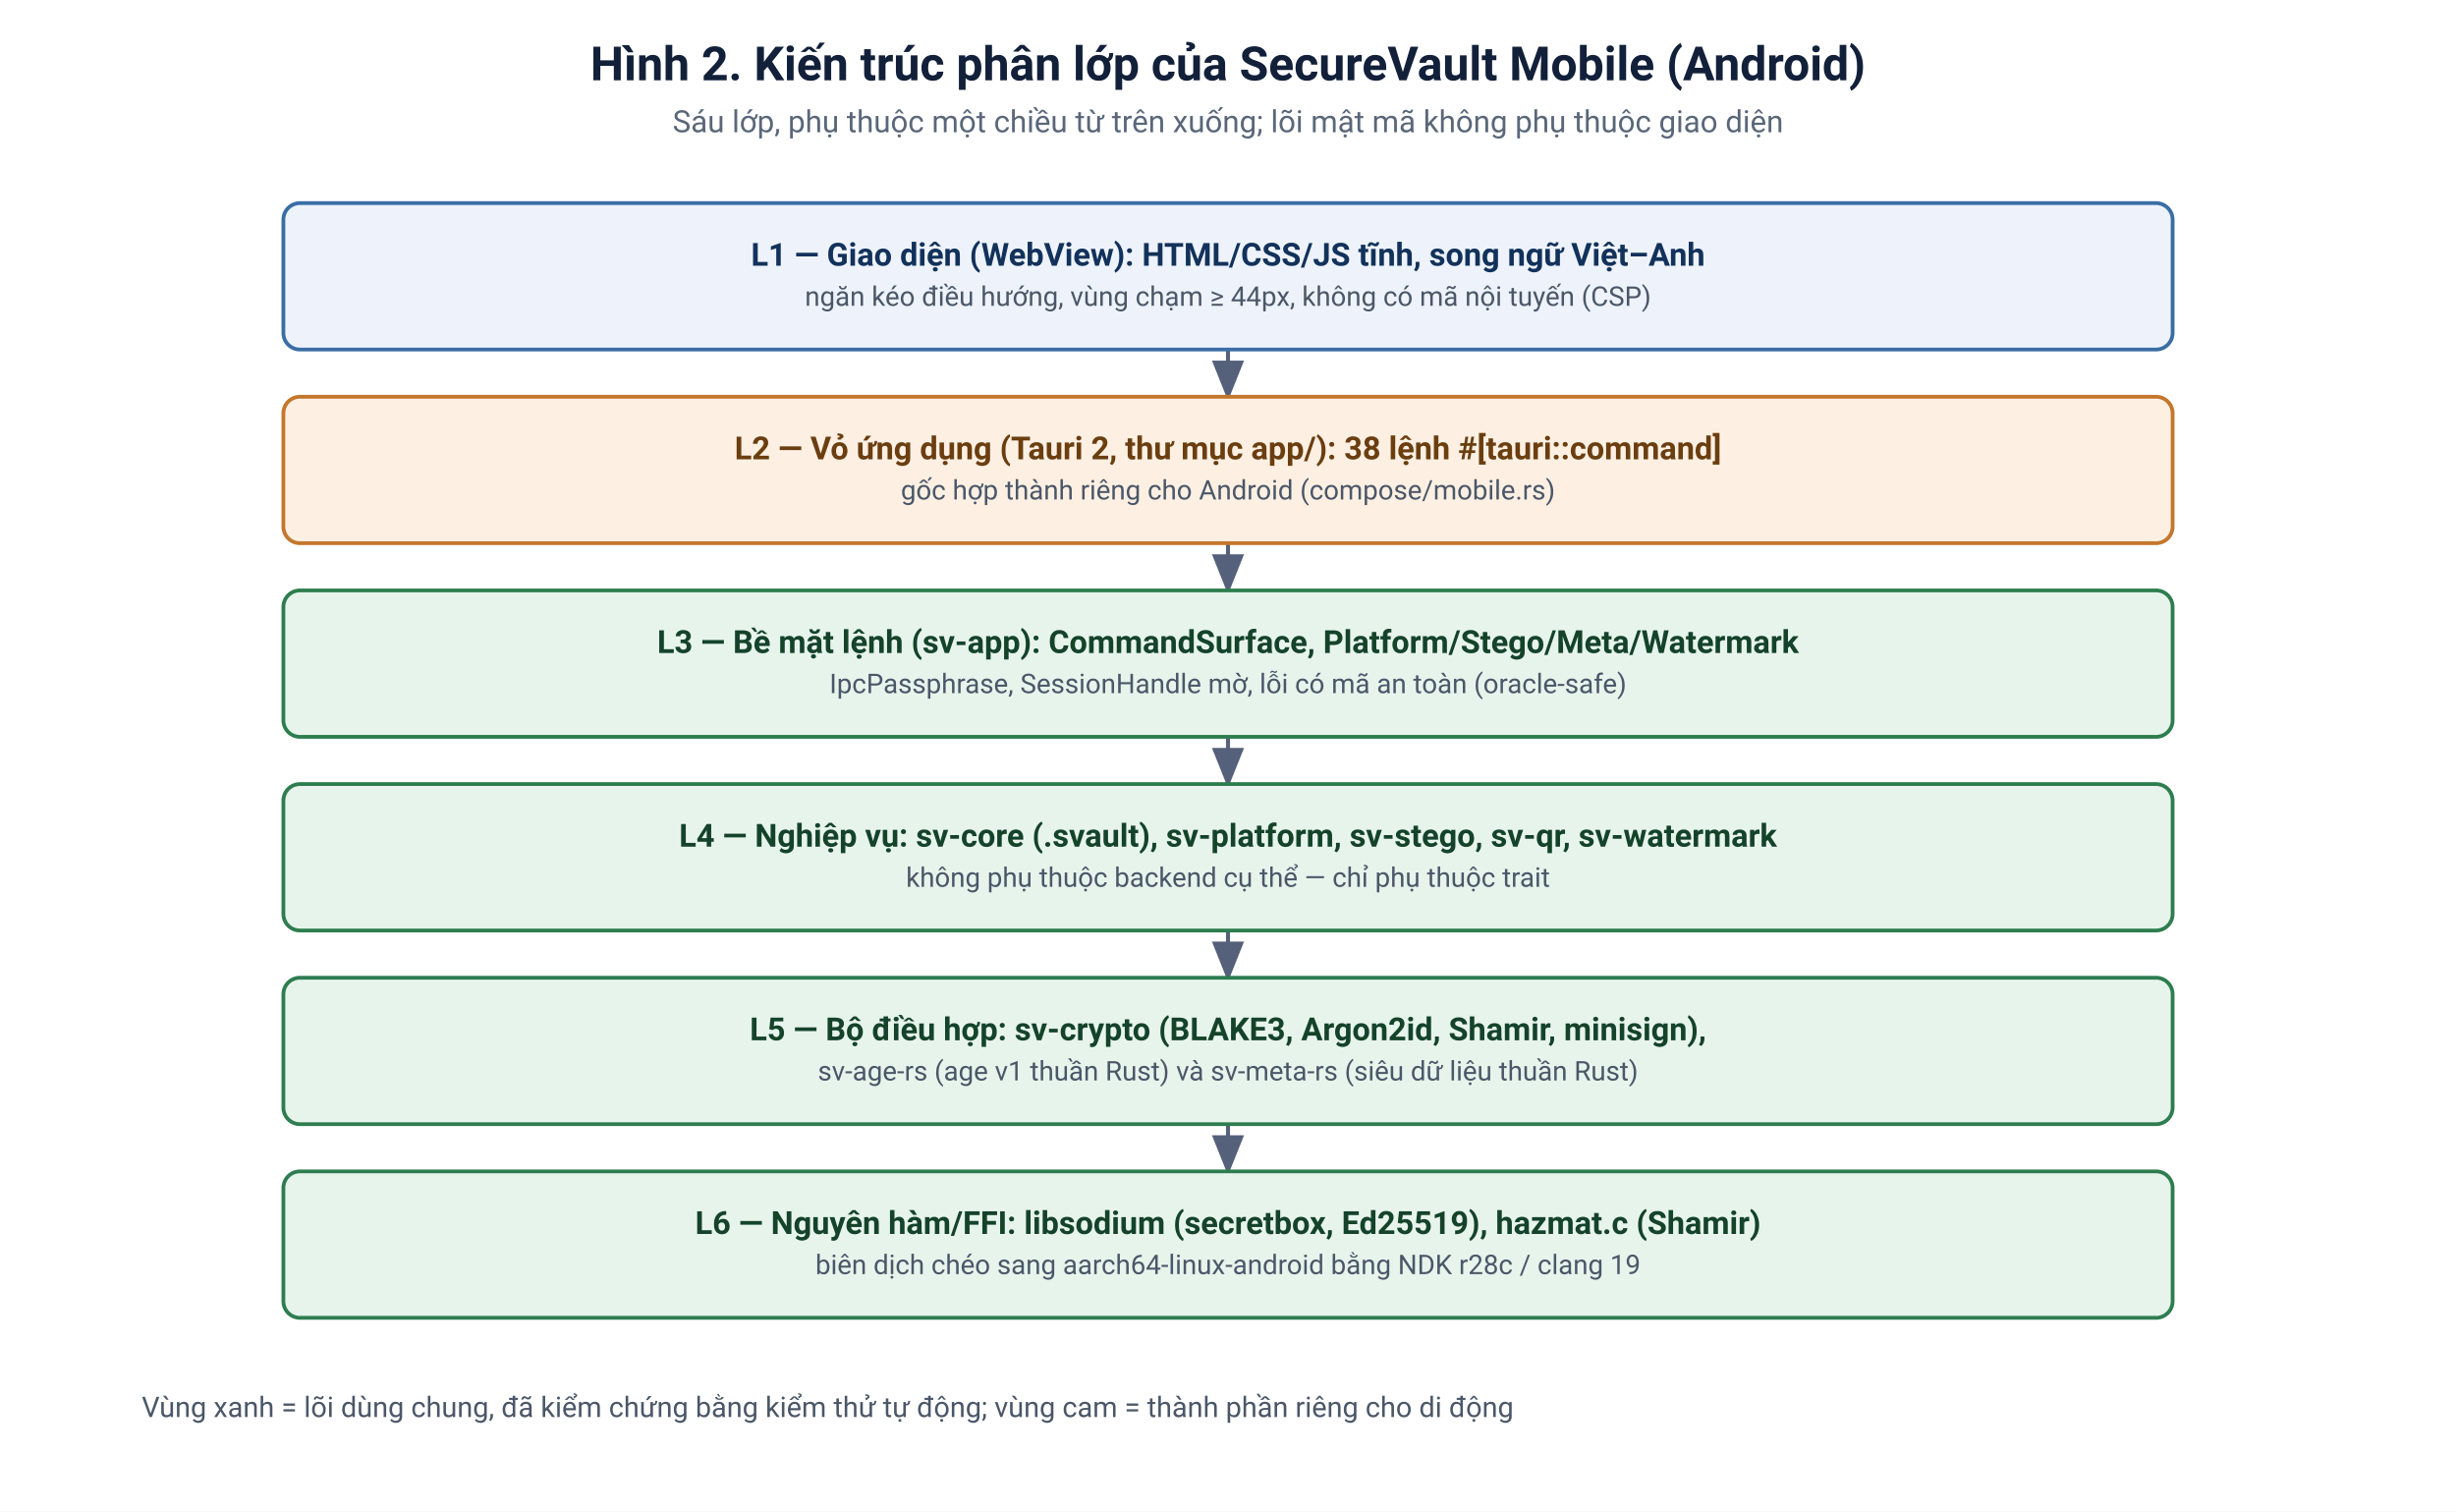
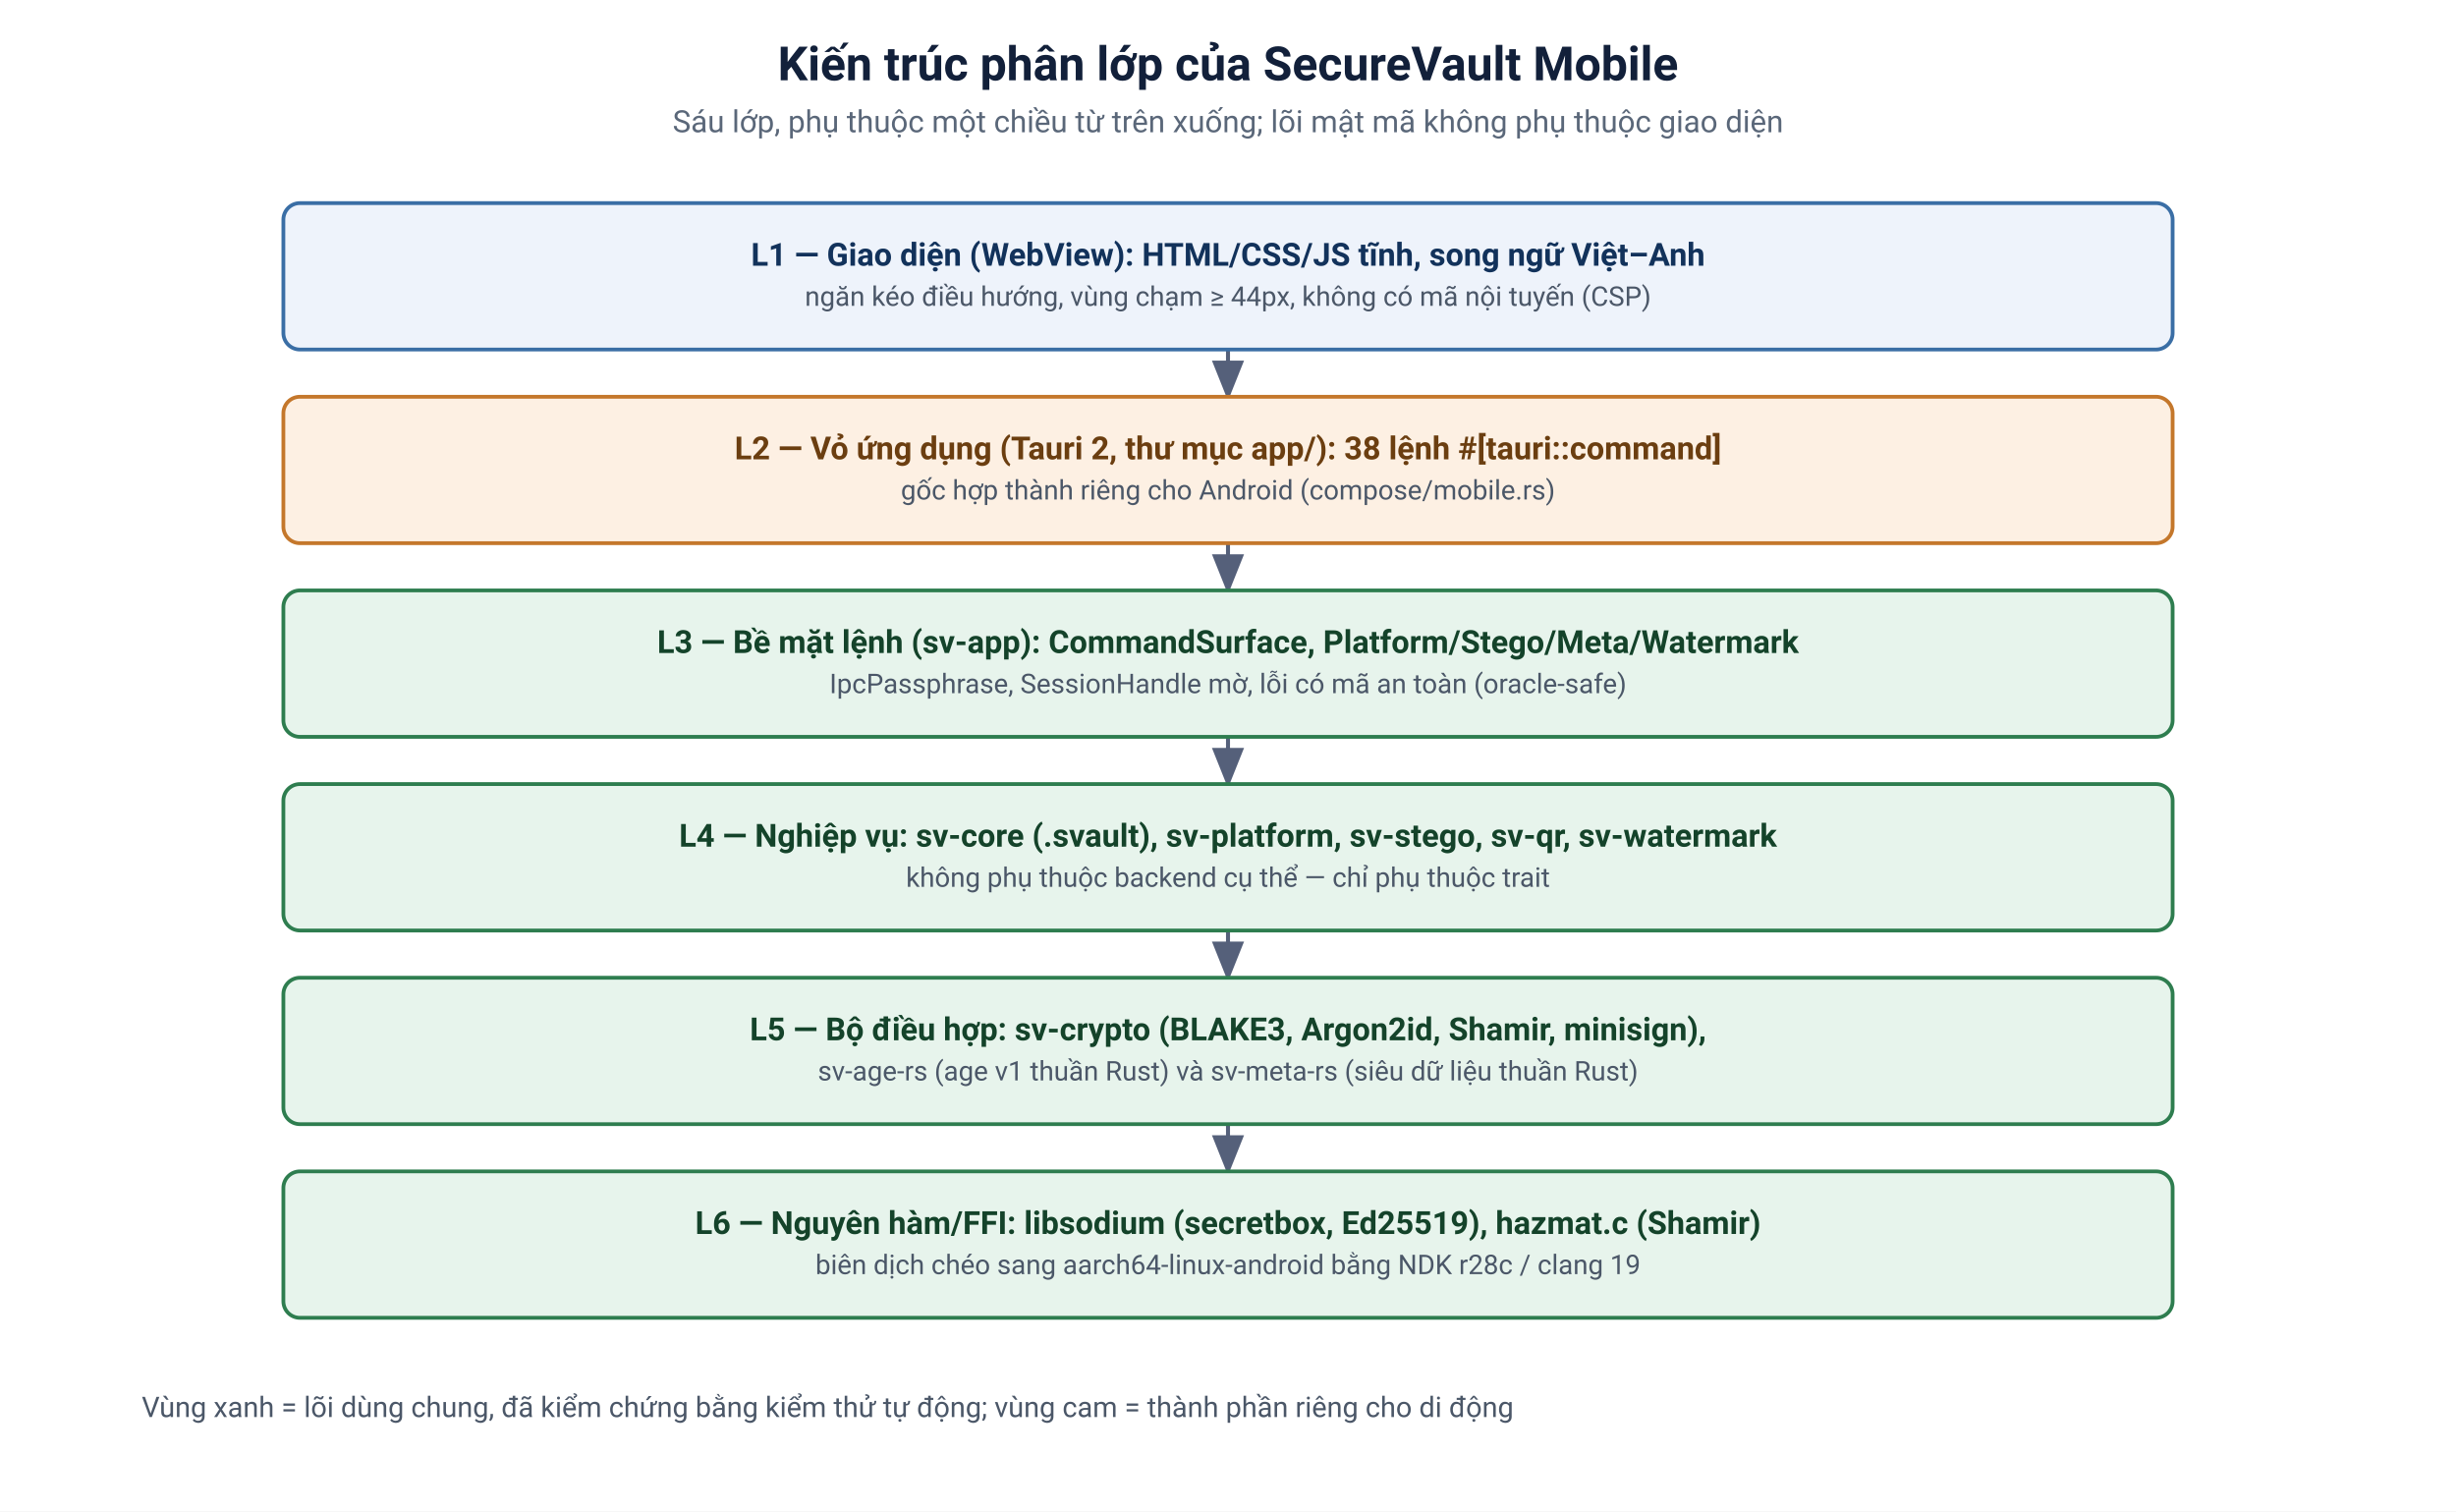
<svg xmlns="http://www.w3.org/2000/svg" width="1040" height="640" viewBox="0 0 1040 640" font-family="Segoe UI, Roboto, Helvetica, Arial, sans-serif">
  <rect width="1040" height="640" fill="#FFFFFF" />
  <defs>
    <marker id="ah" markerWidth="10" markerHeight="8" refX="9" refY="4" orient="auto">
      <path d="M0,0 L10,4 L0,8 z" fill="#55607A" />
    </marker>
  </defs>
-   <text x="520.0" y="34" font-size="20" font-weight="700" text-anchor="middle" fill="#12203A">Hình 2. Kiến trúc phân lớp của SecureVault Mobile (Android)</text>
+   <text x="520.0" y="34" font-size="20" font-weight="700" text-anchor="middle" fill="#12203A">Kiến trúc phân lớp của SecureVault Mobile</text>
  <text x="520.0" y="56" font-size="13" text-anchor="middle" fill="#5A6779">Sáu lớp, phụ thuộc một chiều từ trên xuống; lõi mật mã không phụ thuộc giao diện</text>
  <line x1="520" y1="148" x2="520" y2="168" stroke="#55607A" stroke-width="1.7" marker-end="url(#ah)" />
  <line x1="520" y1="230" x2="520" y2="250" stroke="#55607A" stroke-width="1.7" marker-end="url(#ah)" />
  <line x1="520" y1="312" x2="520" y2="332" stroke="#55607A" stroke-width="1.7" marker-end="url(#ah)" />
  <line x1="520" y1="394" x2="520" y2="414" stroke="#55607A" stroke-width="1.7" marker-end="url(#ah)" />
  <line x1="520" y1="476" x2="520" y2="496" stroke="#55607A" stroke-width="1.7" marker-end="url(#ah)" />
  <rect x="120" y="86" width="800" height="62" rx="7" fill="#EEF3FB" stroke="#3A6EA5" stroke-width="1.6" />
  <text x="520.0" y="112.5" font-size="13.5" font-weight="600" text-anchor="middle" fill="#12325B">L1 — Giao diện (WebView): HTML/CSS/JS tĩnh, song ngữ Việt–Anh</text>
  <text x="520.0" y="129.5" font-size="11.5" font-weight="400" text-anchor="middle" fill="#4B5768">ngăn kéo điều hướng, vùng chạm ≥ 44px, không có mã nội tuyến (CSP)</text>
  <rect x="120" y="168" width="800" height="62" rx="7" fill="#FDF0E3" stroke="#C4772B" stroke-width="1.6" />
  <text x="520.0" y="194.5" font-size="13.5" font-weight="600" text-anchor="middle" fill="#6B3E10">L2 — Vỏ ứng dụng (Tauri 2, thư mục app/): 38 lệnh #[tauri::command]</text>
  <text x="520.0" y="211.5" font-size="11.5" font-weight="400" text-anchor="middle" fill="#4B5768">gốc hợp thành riêng cho Android (compose/mobile.rs)</text>
  <rect x="120" y="250" width="800" height="62" rx="7" fill="#E7F4EC" stroke="#2E7D4F" stroke-width="1.6" />
  <text x="520.0" y="276.5" font-size="13.5" font-weight="600" text-anchor="middle" fill="#14432A">L3 — Bề mặt lệnh (sv-app): CommandSurface, Platform/Stego/Meta/Watermark</text>
  <text x="520.0" y="293.5" font-size="11.5" font-weight="400" text-anchor="middle" fill="#4B5768">IpcPassphrase, SessionHandle mờ, lỗi có mã an toàn (oracle-safe)</text>
  <rect x="120" y="332" width="800" height="62" rx="7" fill="#E7F4EC" stroke="#2E7D4F" stroke-width="1.6" />
  <text x="520.0" y="358.5" font-size="13.5" font-weight="600" text-anchor="middle" fill="#14432A">L4 — Nghiệp vụ: sv-core (.svault), sv-platform, sv-stego, sv-qr, sv-watermark</text>
  <text x="520.0" y="375.5" font-size="11.5" font-weight="400" text-anchor="middle" fill="#4B5768">không phụ thuộc backend cụ thể — chỉ phụ thuộc trait</text>
  <rect x="120" y="414" width="800" height="62" rx="7" fill="#E7F4EC" stroke="#2E7D4F" stroke-width="1.6" />
  <text x="520.0" y="440.5" font-size="13.5" font-weight="600" text-anchor="middle" fill="#14432A">L5 — Bộ điều hợp: sv-crypto (BLAKE3, Argon2id, Shamir, minisign),</text>
  <text x="520.0" y="457.5" font-size="11.5" font-weight="400" text-anchor="middle" fill="#4B5768">sv-age-rs (age v1 thuần Rust) và sv-meta-rs (siêu dữ liệu thuần Rust)</text>
  <rect x="120" y="496" width="800" height="62" rx="7" fill="#E7F4EC" stroke="#2E7D4F" stroke-width="1.6" />
  <text x="520.0" y="522.5" font-size="13.5" font-weight="600" text-anchor="middle" fill="#14432A">L6 — Nguyên hàm/FFI: libsodium (secretbox, Ed25519), hazmat.c (Shamir)</text>
  <text x="520.0" y="539.5" font-size="11.5" font-weight="400" text-anchor="middle" fill="#4B5768">biên dịch chéo sang aarch64-linux-android bằng NDK r28c / clang 19</text>
  <text x="60" y="600" font-size="12" font-weight="400" text-anchor="start" fill="#4B5768">Vùng xanh = lõi dùng chung, đã kiểm chứng bằng kiểm thử tự động; vùng cam = thành phần riêng cho di động</text>
</svg>
